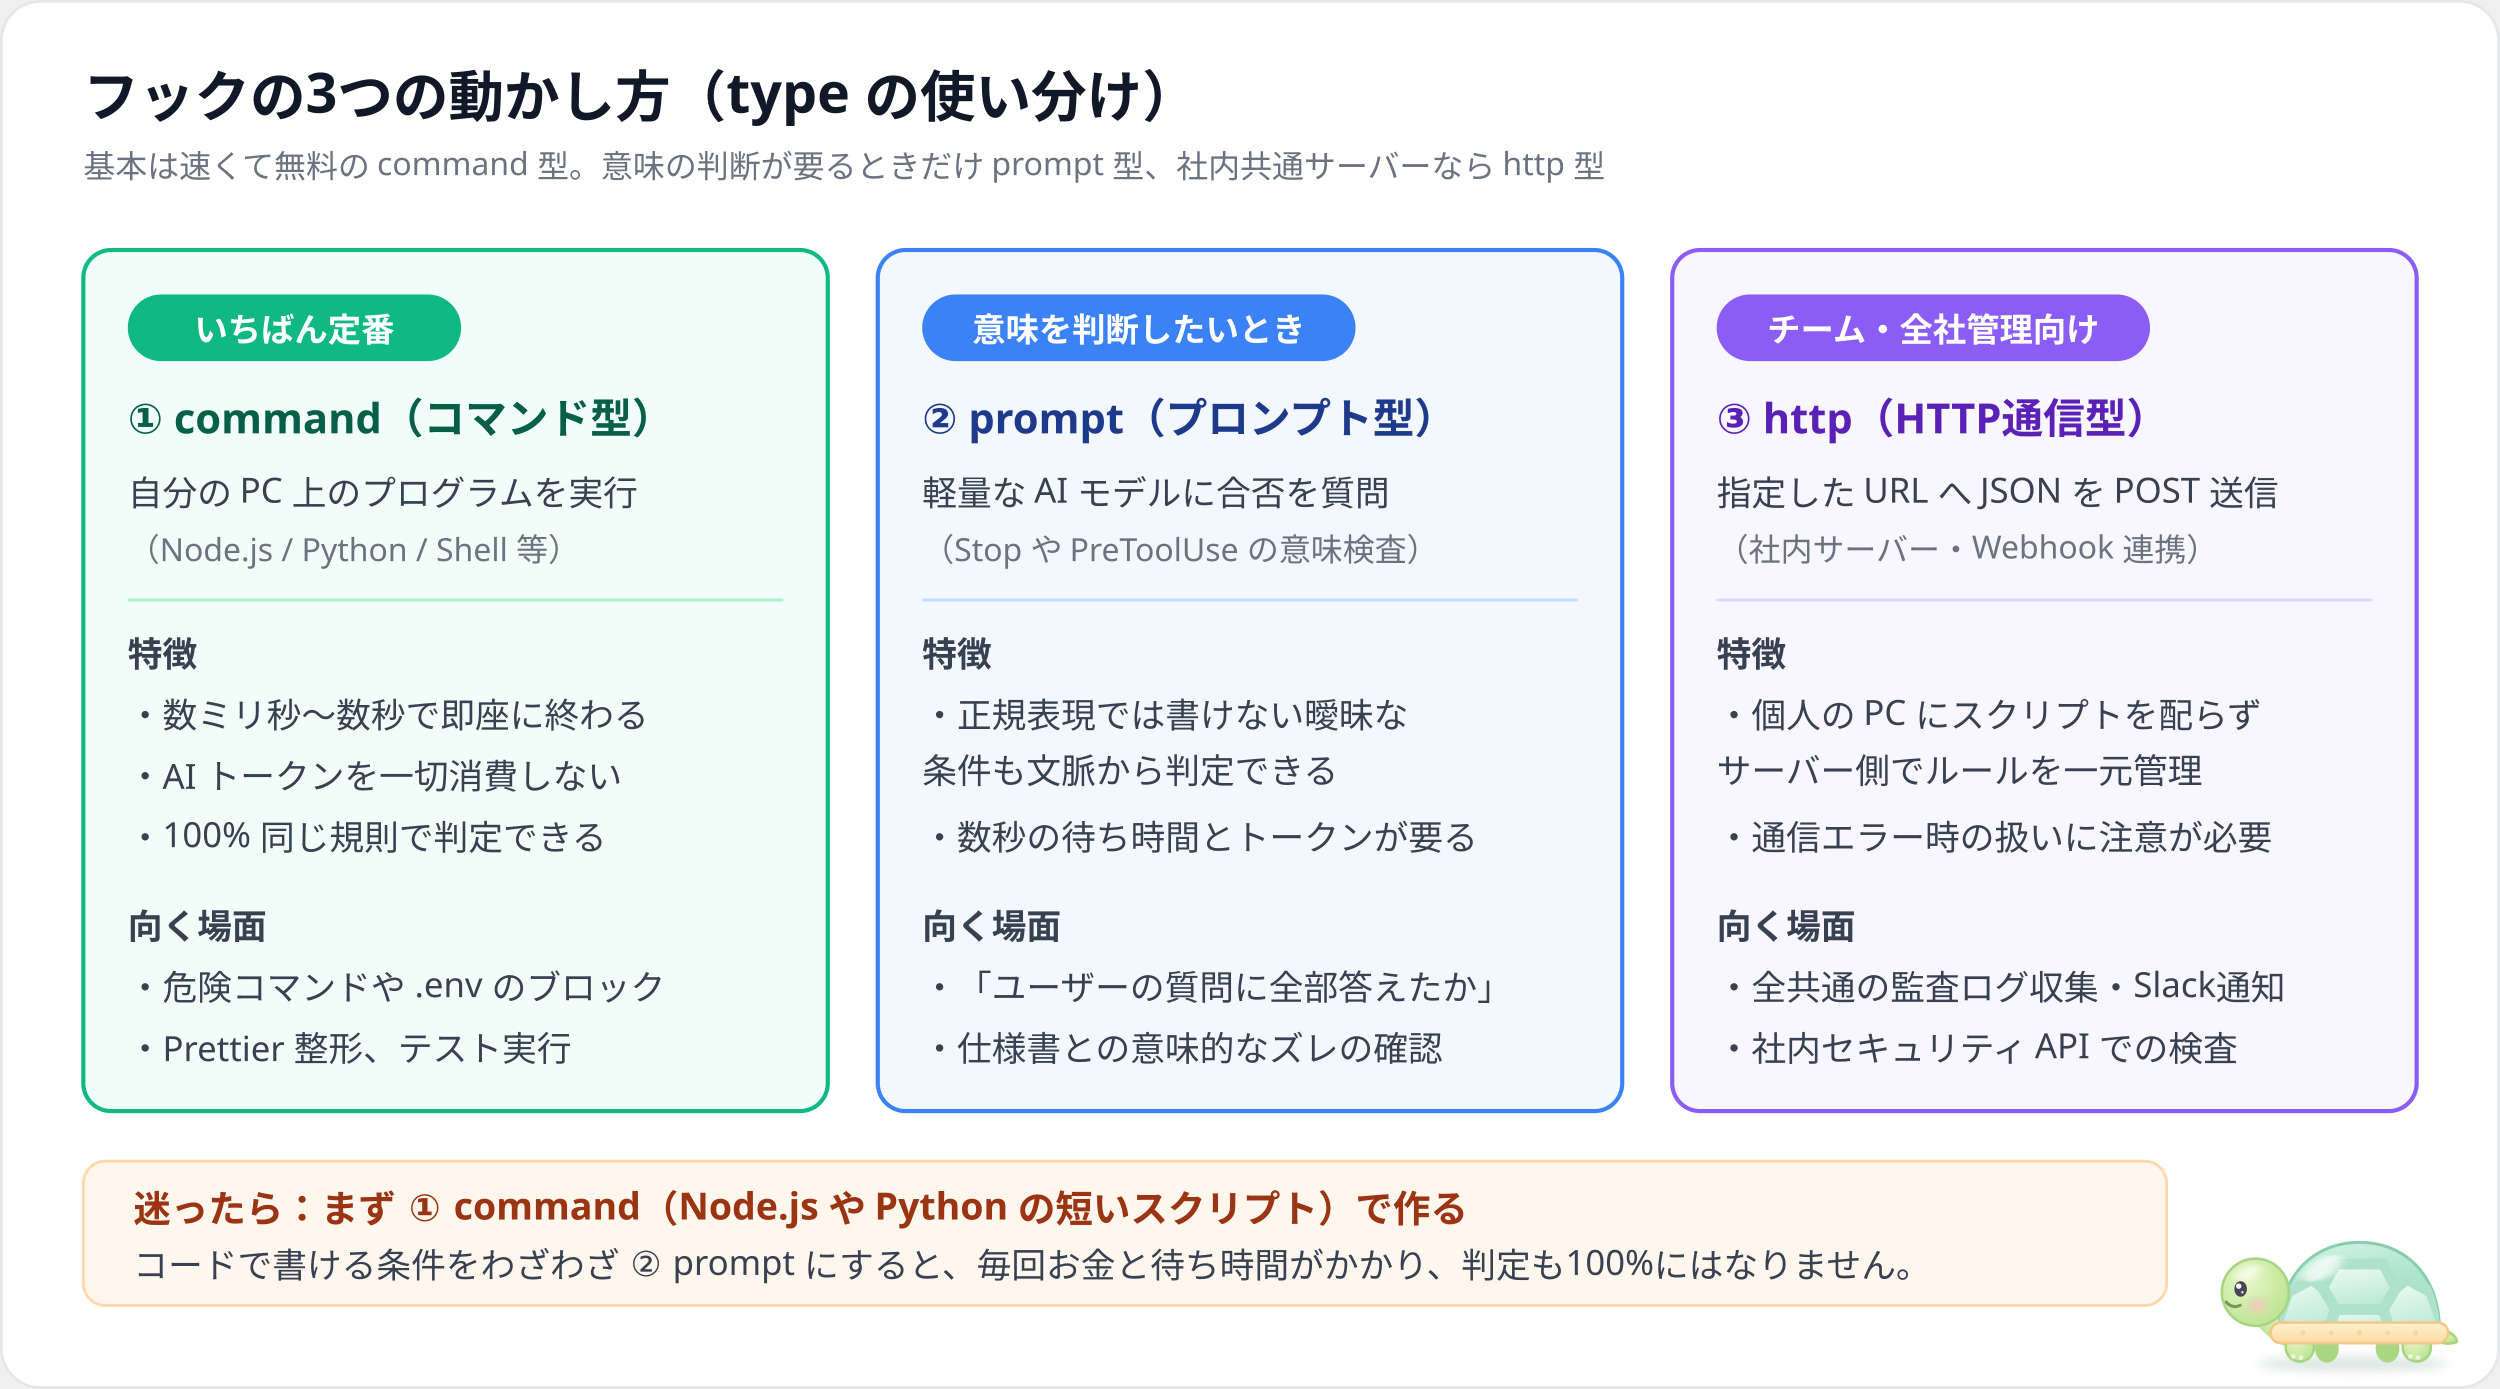
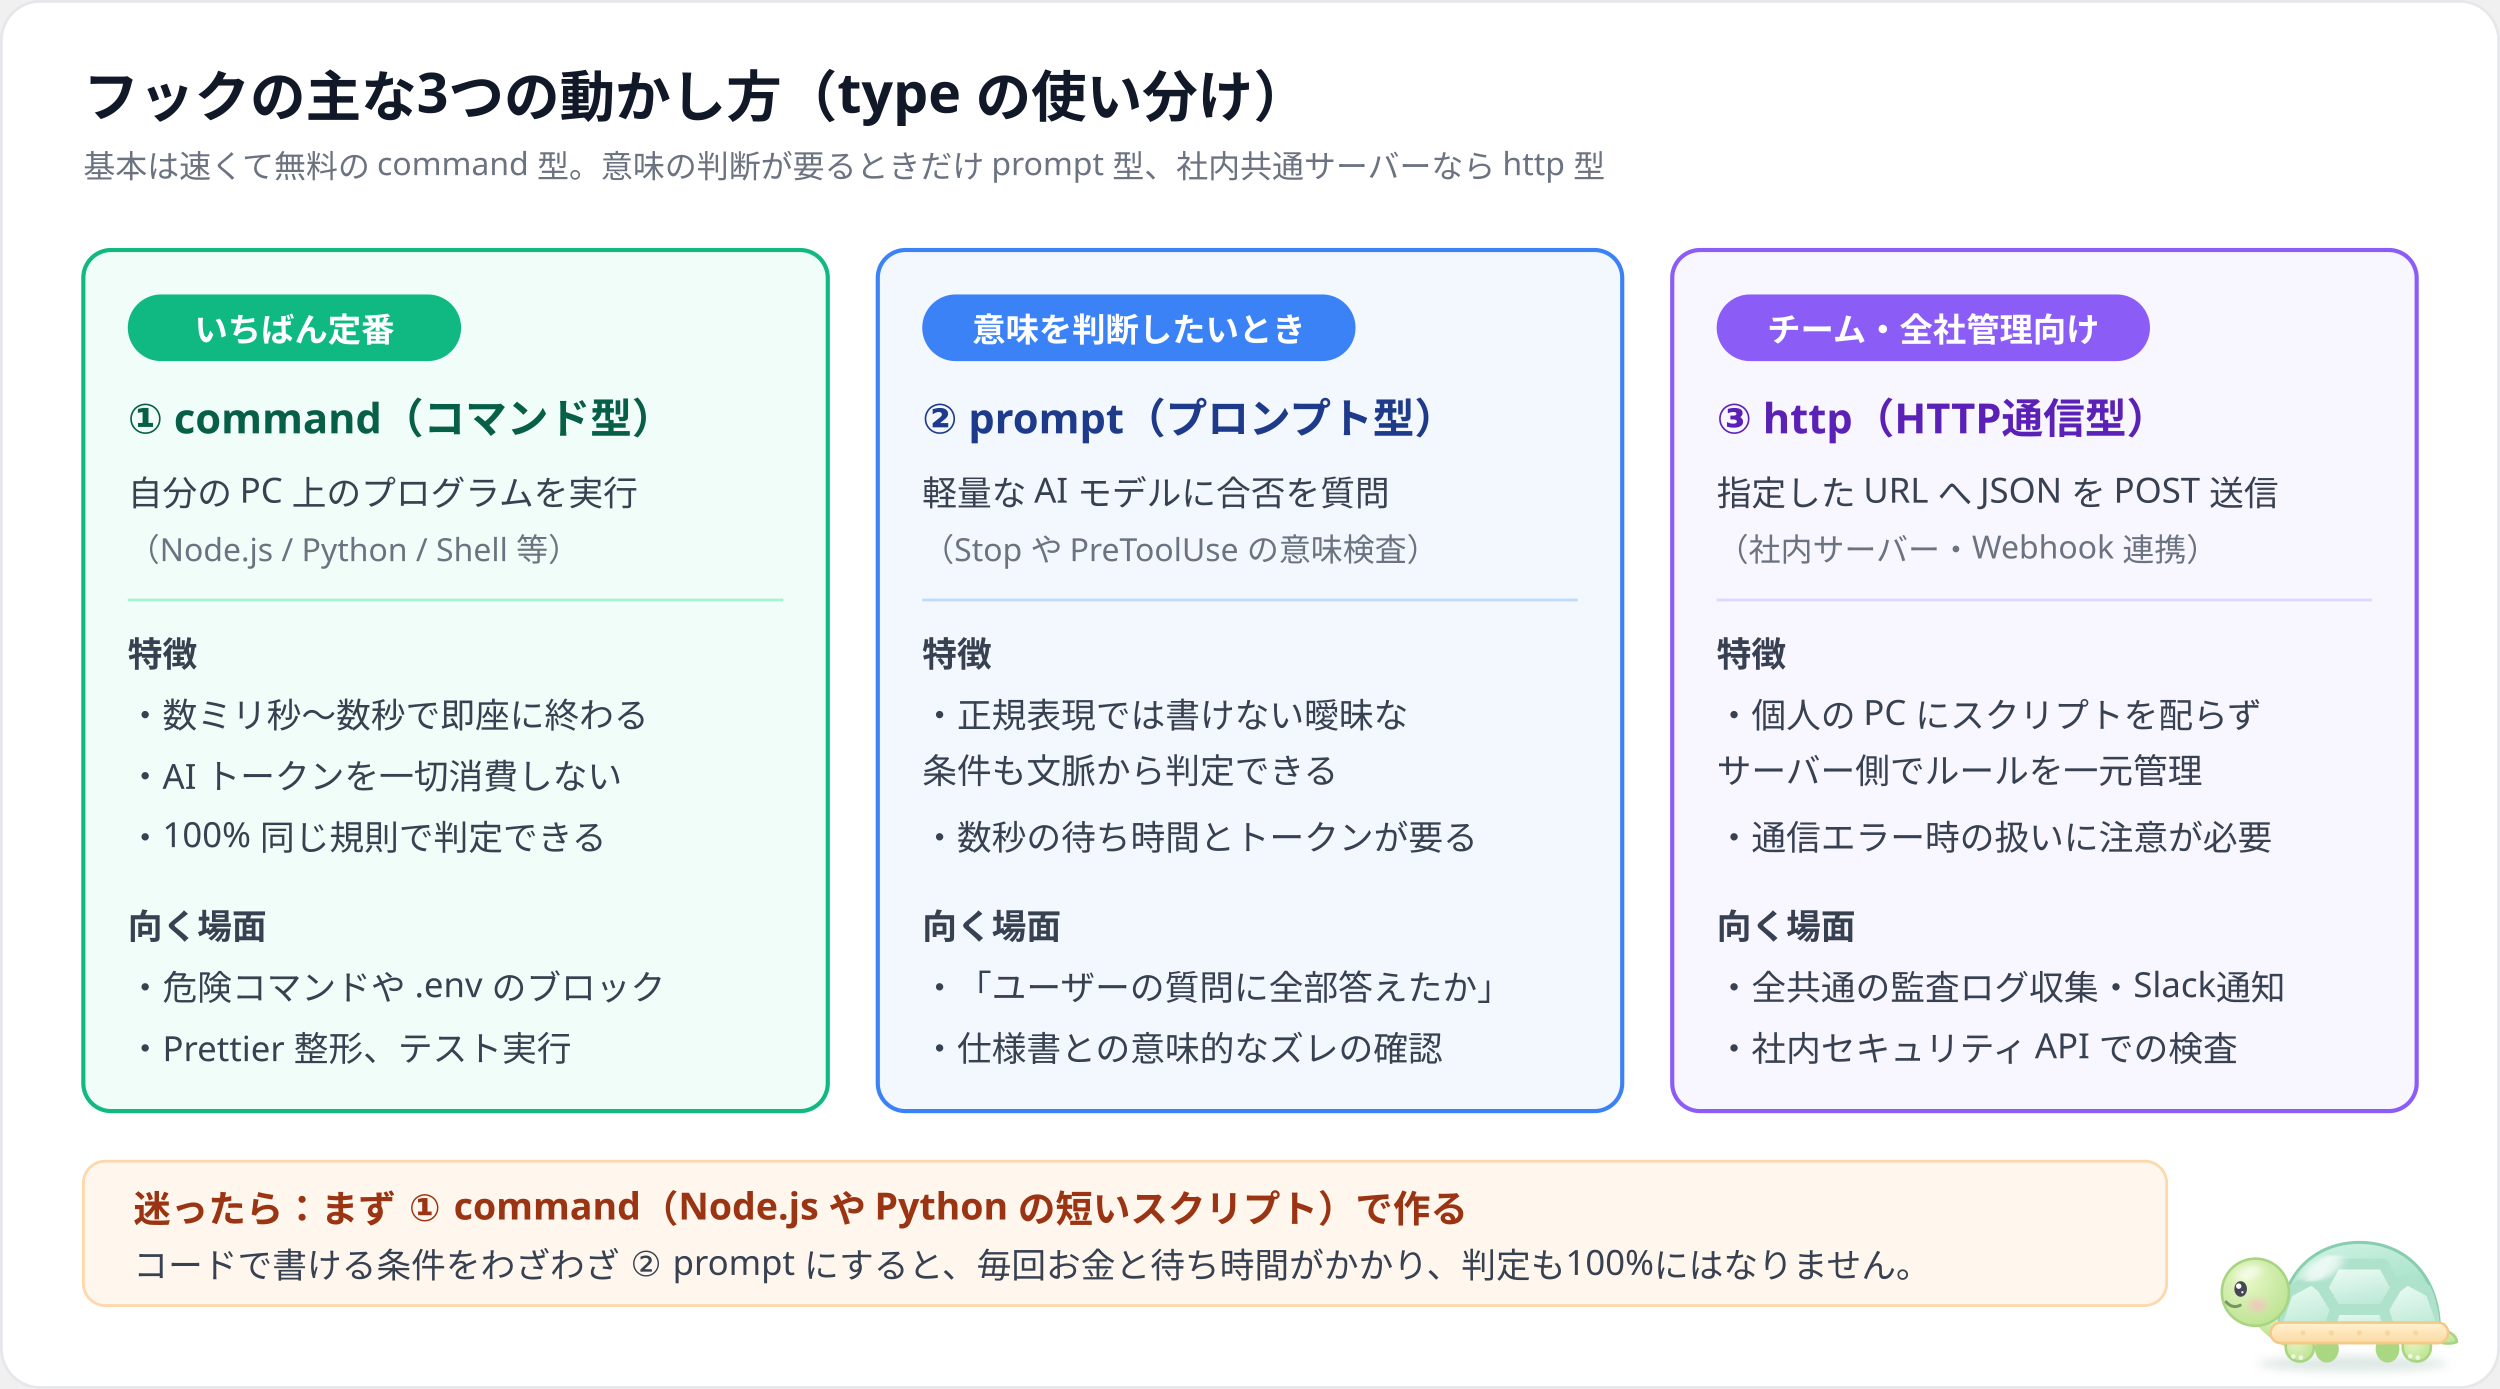
<svg xmlns="http://www.w3.org/2000/svg" viewBox="0 0 900 500" font-family="Meiryo, 'Yu Gothic UI', 'Noto Sans JP', sans-serif">
  <defs>
    <style>
      .h{font-size:15px;font-weight:700}
      .b{font-size:12.5px;fill:#374151}
      .s{font-size:11.5px;fill:#6b7280}
    </style>
  </defs>
  <rect x="0.5" y="0.5" width="899" height="499" rx="14" fill="#ffffff" stroke="#e5e7eb" />
-   <text x="30" y="42" font-size="20" font-weight="700" fill="#111827">フックの3つの動かし方（type の使い分け）</text>
+   <text x="30" y="42" font-size="20" font-weight="700" fill="#111827">フックの主な3つの動かし方（type の使い分け）</text>
  <text x="30" y="64" class="s" font-size="13">基本は速くて無料の command 型。意味の判断が要るときだけ prompt 型、社内共通サーバーなら http 型</text>
  <rect x="30" y="90" width="268" height="310" rx="10" fill="#ecfdf5" fill-opacity="0.7" stroke="#10b981" stroke-width="1.5" />
  <rect x="46" y="106" width="120" height="24" rx="12" fill="#10b981" />
  <text x="106" y="123" text-anchor="middle" font-size="12" font-weight="700" fill="#ffffff">いちばん定番</text>
  <text x="46" y="156" class="h" fill="#065f46">① command（コマンド型）</text>
  <text x="46" y="182" class="b">自分の PC 上のプログラムを実行</text>
  <text x="46" y="202" class="s">（Node.js / Python / Shell 等）</text>
  <line x1="46" y1="216" x2="282" y2="216" stroke="#a7f3d0" />
  <text x="46" y="240" class="b" font-weight="700">特徴</text>
  <text x="46" y="262" class="b">・数ミリ秒〜数秒で即座に終わる</text>
  <text x="46" y="284" class="b">・AI トークンを一切消費しない</text>
  <text x="46" y="306" class="b">・100% 同じ規則で判定できる</text>
  <text x="46" y="338" class="b" font-weight="700">向く場面</text>
  <text x="46" y="360" class="b">・危険コマンドや .env のブロック</text>
  <text x="46" y="382" class="b">・Prettier 整形、テスト実行</text>
  <rect x="316" y="90" width="268" height="310" rx="10" fill="#eff6ff" fill-opacity="0.7" stroke="#3b82f6" stroke-width="1.5" />
  <rect x="332" y="106" width="156" height="24" rx="12" fill="#3b82f6" />
  <text x="410" y="123" text-anchor="middle" font-size="12" font-weight="700" fill="#ffffff">意味を判断したいとき</text>
  <text x="332" y="156" class="h" fill="#1e3a8a">② prompt（プロンプト型）</text>
  <text x="332" y="182" class="b">軽量な AI モデルに合否を質問</text>
  <text x="332" y="202" class="s">（Stop や PreToolUse の意味検査）</text>
  <line x1="332" y1="216" x2="568" y2="216" stroke="#bfdbfe" />
  <text x="332" y="240" class="b" font-weight="700">特徴</text>
  <text x="332" y="262" class="b">・正規表現では書けない曖昧な</text>
  <text x="332" y="282" class="b">　条件も文脈から判定できる</text>
  <text x="332" y="306" class="b">・数秒の待ち時間とトークンが要る</text>
  <text x="332" y="338" class="b" font-weight="700">向く場面</text>
  <text x="332" y="360" class="b">・「ユーザーの質問に全部答えたか」</text>
  <text x="332" y="382" class="b">・仕様書との意味的なズレの確認</text>
  <rect x="602" y="90" width="268" height="310" rx="10" fill="#f5f3ff" fill-opacity="0.7" stroke="#8b5cf6" stroke-width="1.5" />
  <rect x="618" y="106" width="156" height="24" rx="12" fill="#8b5cf6" />
  <text x="696" y="123" text-anchor="middle" font-size="12" font-weight="700" fill="#ffffff">チーム・全社管理向け</text>
  <text x="618" y="156" class="h" fill="#5b21b6">③ http（HTTP通信型）</text>
  <text x="618" y="182" class="b">指定した URL へ JSON を POST 送信</text>
  <text x="618" y="202" class="s">（社内サーバー・Webhook 連携）</text>
  <line x1="618" y1="216" x2="854" y2="216" stroke="#ddd6fe" />
  <text x="618" y="240" class="b" font-weight="700">特徴</text>
  <text x="618" y="262" class="b">・個人の PC にスクリプトを配らず</text>
  <text x="618" y="282" class="b">　サーバー側でルールを一元管理</text>
  <text x="618" y="306" class="b">・通信エラー時の扱いに注意が必要</text>
  <text x="618" y="338" class="b" font-weight="700">向く場面</text>
  <text x="618" y="360" class="b">・全共通の監査ログ収集・Slack通知</text>
  <text x="618" y="382" class="b">・社内セキュリティ API での検査</text>
  <rect x="30" y="418" width="750" height="52" rx="8" fill="#fff7ed" stroke="#fed7aa" />
  <text x="48" y="440" font-size="13.5" font-weight="700" fill="#9a3412">迷ったら：まず ① command（Node.js や Python の短いスクリプト）で作る</text>
  <text x="48" y="460" class="b">コードで書ける条件をわざわざ ② prompt にすると、毎回お金と待ち時間がかかり、判定も100%にはなりません。</text>
  <g transform="translate(794 434) scale(0.78)">
    <g id="kame-mark" opacity="0.94">
      <defs>
        <linearGradient id="kameShell" x1="0.3" y1="0" x2="0.6" y2="1">
          <stop offset="0" stop-color="#c9f1e0" />
          <stop offset="1" stop-color="#86d3b4" />
        </linearGradient>
        <linearGradient id="kameScute" x1="0.3" y1="0" x2="0.6" y2="1">
          <stop offset="0" stop-color="#ecfbf4" />
          <stop offset="1" stop-color="#b3e6d0" />
        </linearGradient>
        <radialGradient id="kameSkin" cx="0.38" cy="0.32" r="0.8">
          <stop offset="0" stop-color="#e6f7c2" />
          <stop offset="1" stop-color="#b3df86" />
        </radialGradient>
        <linearGradient id="kameRim" x1="0" y1="0" x2="0" y2="1">
          <stop offset="0" stop-color="#fff1cf" />
          <stop offset="1" stop-color="#fbd79b" />
        </linearGradient>
        <filter id="kameSoft" x="-20%" y="-50%" width="140%" height="200%">
          <feGaussianBlur stdDeviation="2.2" />
        </filter>
        <filter id="kameGlow" x="-50%" y="-50%" width="200%" height="200%">
          <feGaussianBlur stdDeviation="1.6" />
        </filter>
        <clipPath id="kameDome">
          <path d="M34 58 C34 31 51 17 71 17 C92 17 108 32 108 58 Z" />
        </clipPath>
      </defs>
      <ellipse cx="68" cy="73" rx="44" ry="3.6" fill="#5b8f7b" opacity="0.22" filter="url(#kameSoft)" />
      <ellipse cx="56" cy="66" rx="5.5" ry="6.5" fill="#a4d47a" />
      <ellipse cx="84" cy="66" rx="5.5" ry="6.5" fill="#a4d47a" />
      <path d="M106 57 C112 57 116 60 116 63 C112 64.5 107 63.5 104 61 Z" fill="url(#kameSkin)" stroke="#a2d27a" stroke-width="1.2" stroke-linejoin="round" />
      <path d="M42 60 C36 58 30 54 26 47" fill="none" stroke="url(#kameSkin)" stroke-width="13" stroke-linecap="round" />
      <rect x="37" y="57" width="13" height="15" rx="6.5" fill="url(#kameSkin)" stroke="#a2d27a" stroke-width="1.2" />
      <rect x="91" y="57" width="13" height="15" rx="6.5" fill="url(#kameSkin)" stroke="#a2d27a" stroke-width="1.2" />
      <path d="M34 58 C34 31 51 17 71 17 C92 17 108 32 108 58 Z" fill="url(#kameShell)" stroke="#7fcaa9" stroke-width="1.4" />
      <g clip-path="url(#kameDome)" fill="url(#kameScute)" stroke="#a9e0c8" stroke-width="5" stroke-linejoin="round">
        <path d="M60 27 L82 27 L88 38 L82 48 L60 48 L54 38 Z" />
        <path d="M31 60 L38 40 L49 34 L54 38 L60 48 L56 60 Z" />
        <path d="M111 60 L104 40 L93 34 L88 38 L82 48 L86 60 Z" />
        <path d="M60 48 L82 48 L86 60 L56 60 Z" />
      </g>
      <ellipse cx="54" cy="29" rx="10" ry="4.5" fill="#ffffff" opacity="0.7" transform="rotate(-28 54 29)" filter="url(#kameGlow)" />
      <rect x="30" y="54" width="82" height="9.5" rx="4.75" fill="url(#kameRim)" stroke="#f3c57e" stroke-width="1.2" />
      <g fill="#f6cf8f" opacity="0.8">
        <circle cx="45" cy="58.8" r="1.2" />
        <circle cx="58" cy="58.8" r="1.2" />
        <circle cx="71" cy="58.8" r="1.2" />
        <circle cx="84" cy="58.8" r="1.2" />
        <circle cx="97" cy="58.8" r="1.2" />
      </g>
      <circle cx="23" cy="40" r="15.5" fill="url(#kameSkin)" stroke="#a2d27a" stroke-width="1.2" />
      <ellipse cx="20" cy="31" rx="6" ry="3" fill="#ffffff" opacity="0.6" transform="rotate(-20 20 31)" filter="url(#kameGlow)" />
      <ellipse cx="16.2" cy="38.5" rx="2.9" ry="3.6" fill="#3d3a4a" />
      <circle cx="15.3" cy="37.2" r="1.25" fill="#ffffff" />
      <circle cx="17" cy="40" r="0.55" fill="#ffffff" opacity="0.9" />
      <ellipse cx="24" cy="46" rx="4" ry="2.6" fill="#ffb3c1" opacity="0.75" filter="url(#kameGlow)" />
      <path d="M9.5 44.5 Q12.5 47.8 16 46" fill="none" stroke="#6f8f56" stroke-width="1.4" stroke-linecap="round" />
      <g fill="#ffffff" opacity="0.65">
        <circle cx="40.5" cy="69.6" r="1.1" />
        <circle cx="44" cy="70.2" r="1.1" />
        <circle cx="94.5" cy="69.6" r="1.1" />
        <circle cx="98" cy="70.2" r="1.1" />
      </g>
    </g>
  </g>
</svg>
